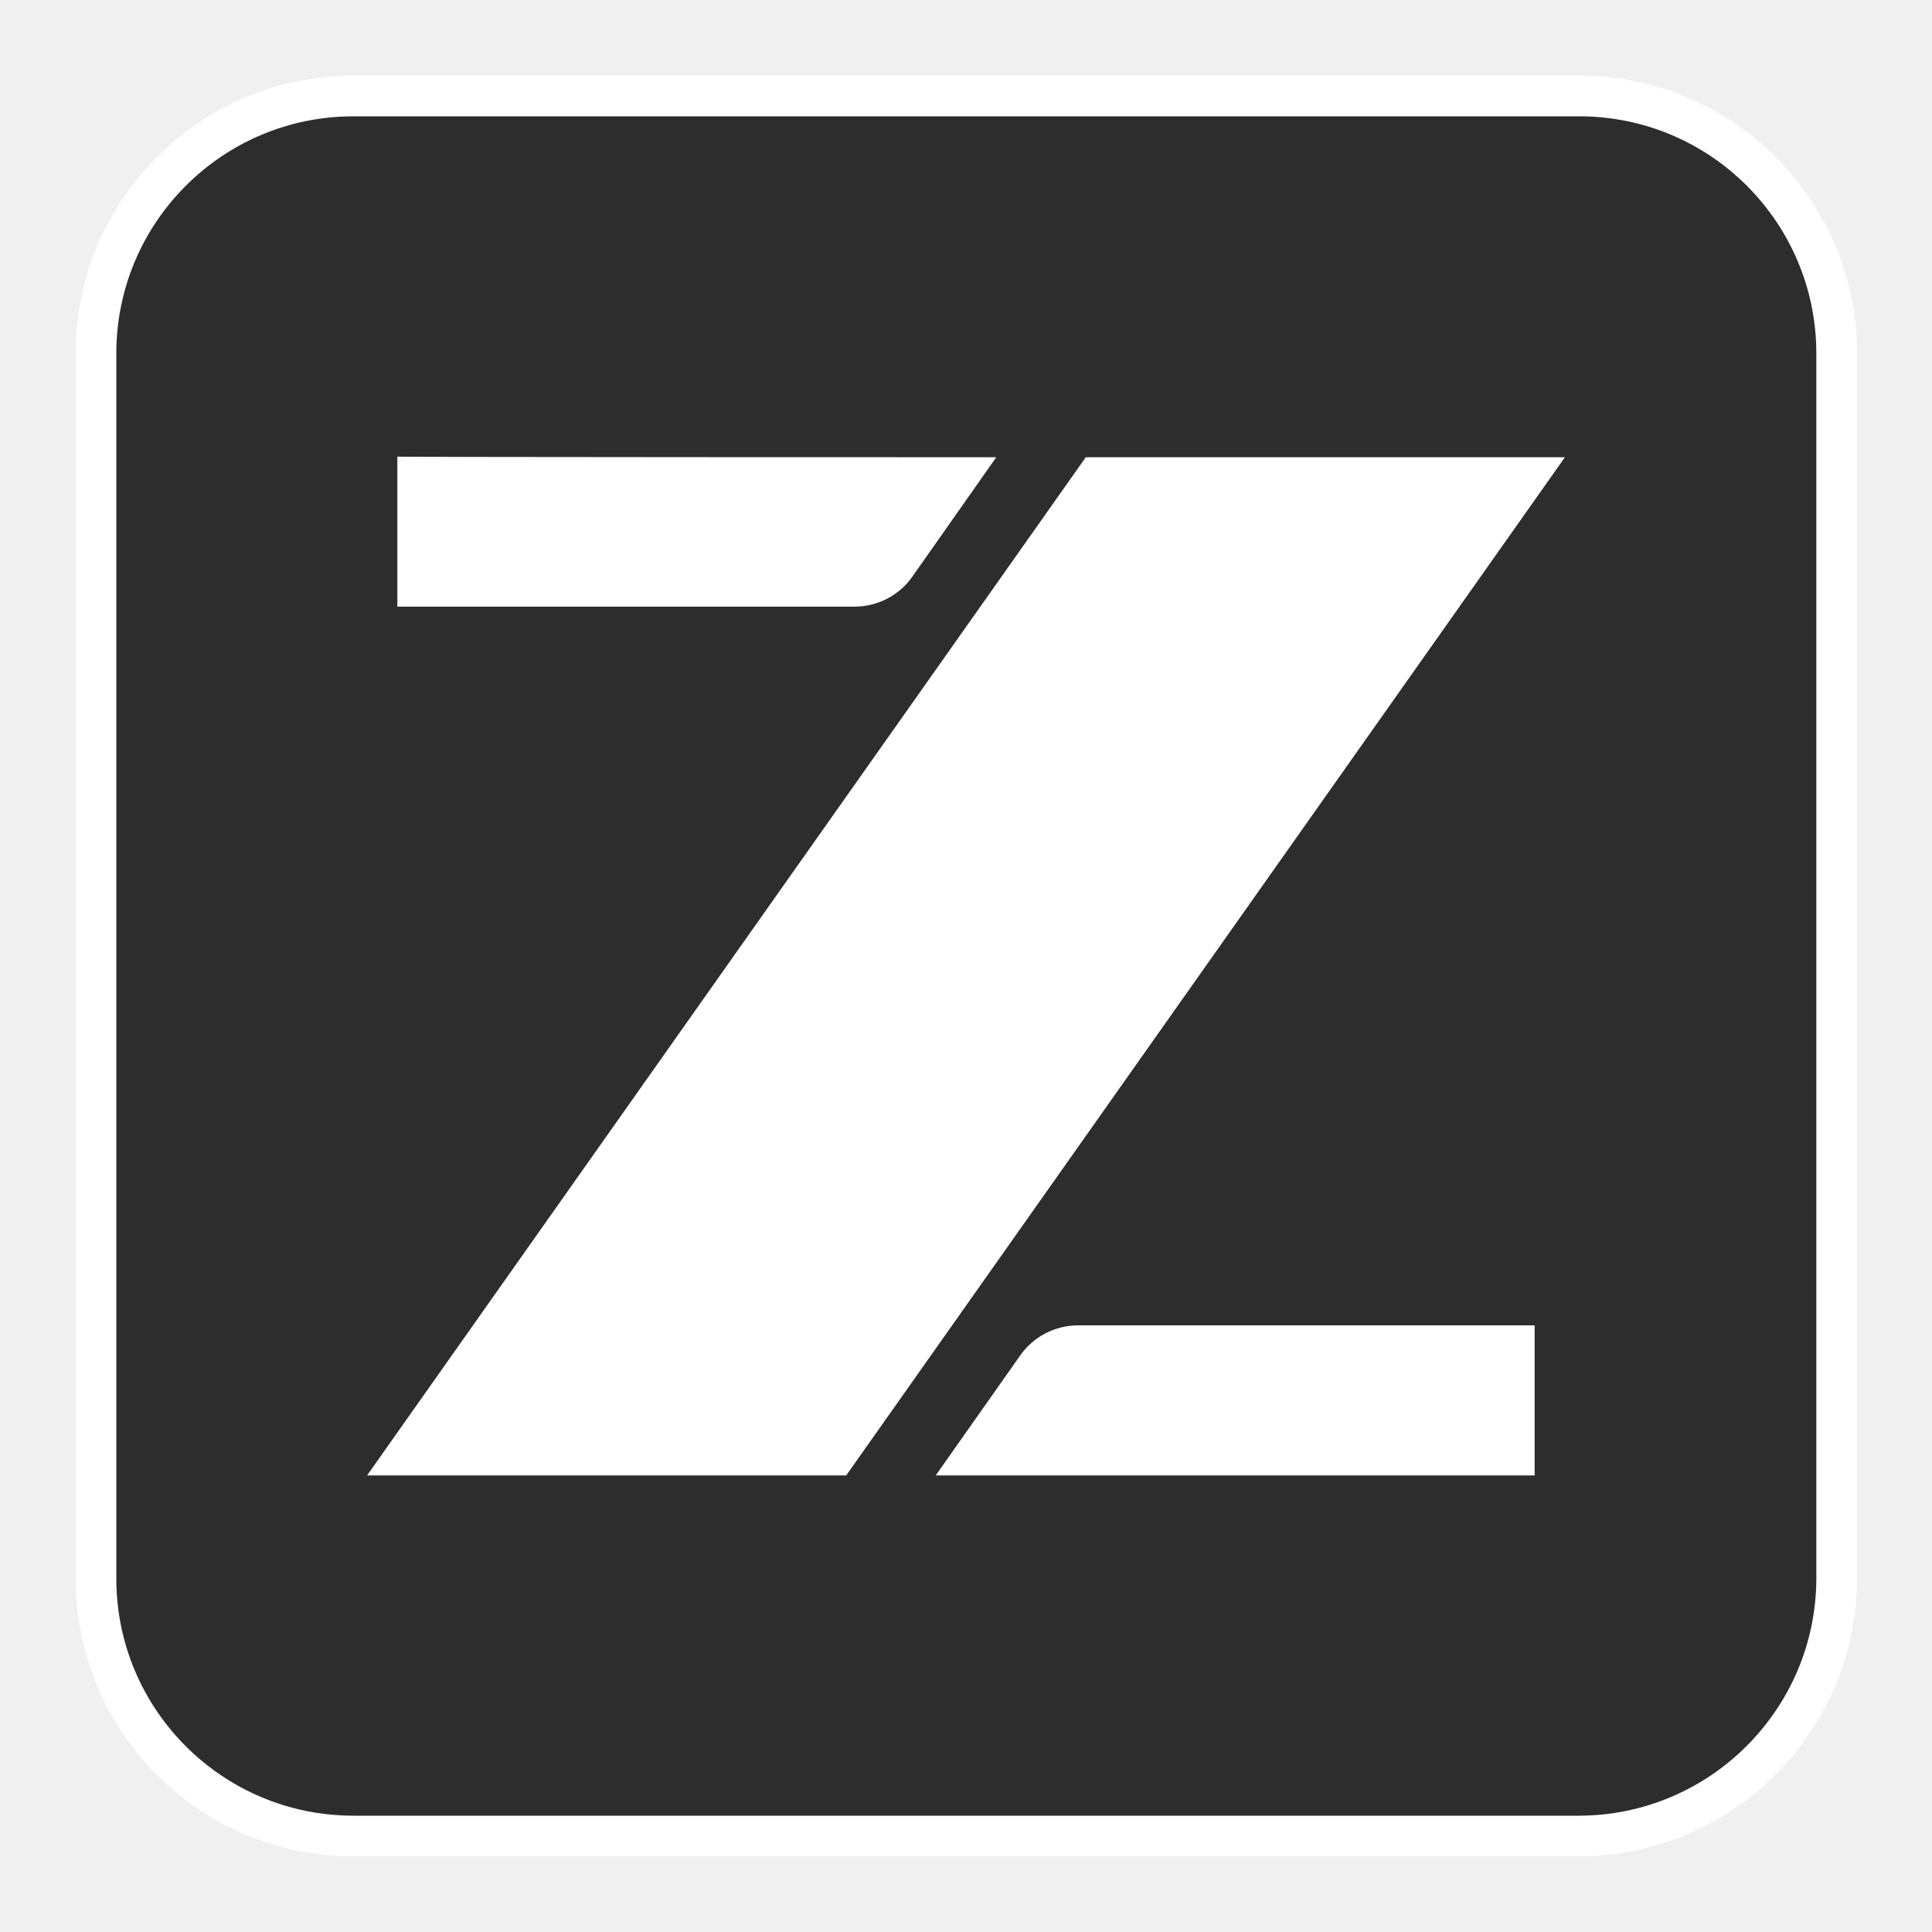
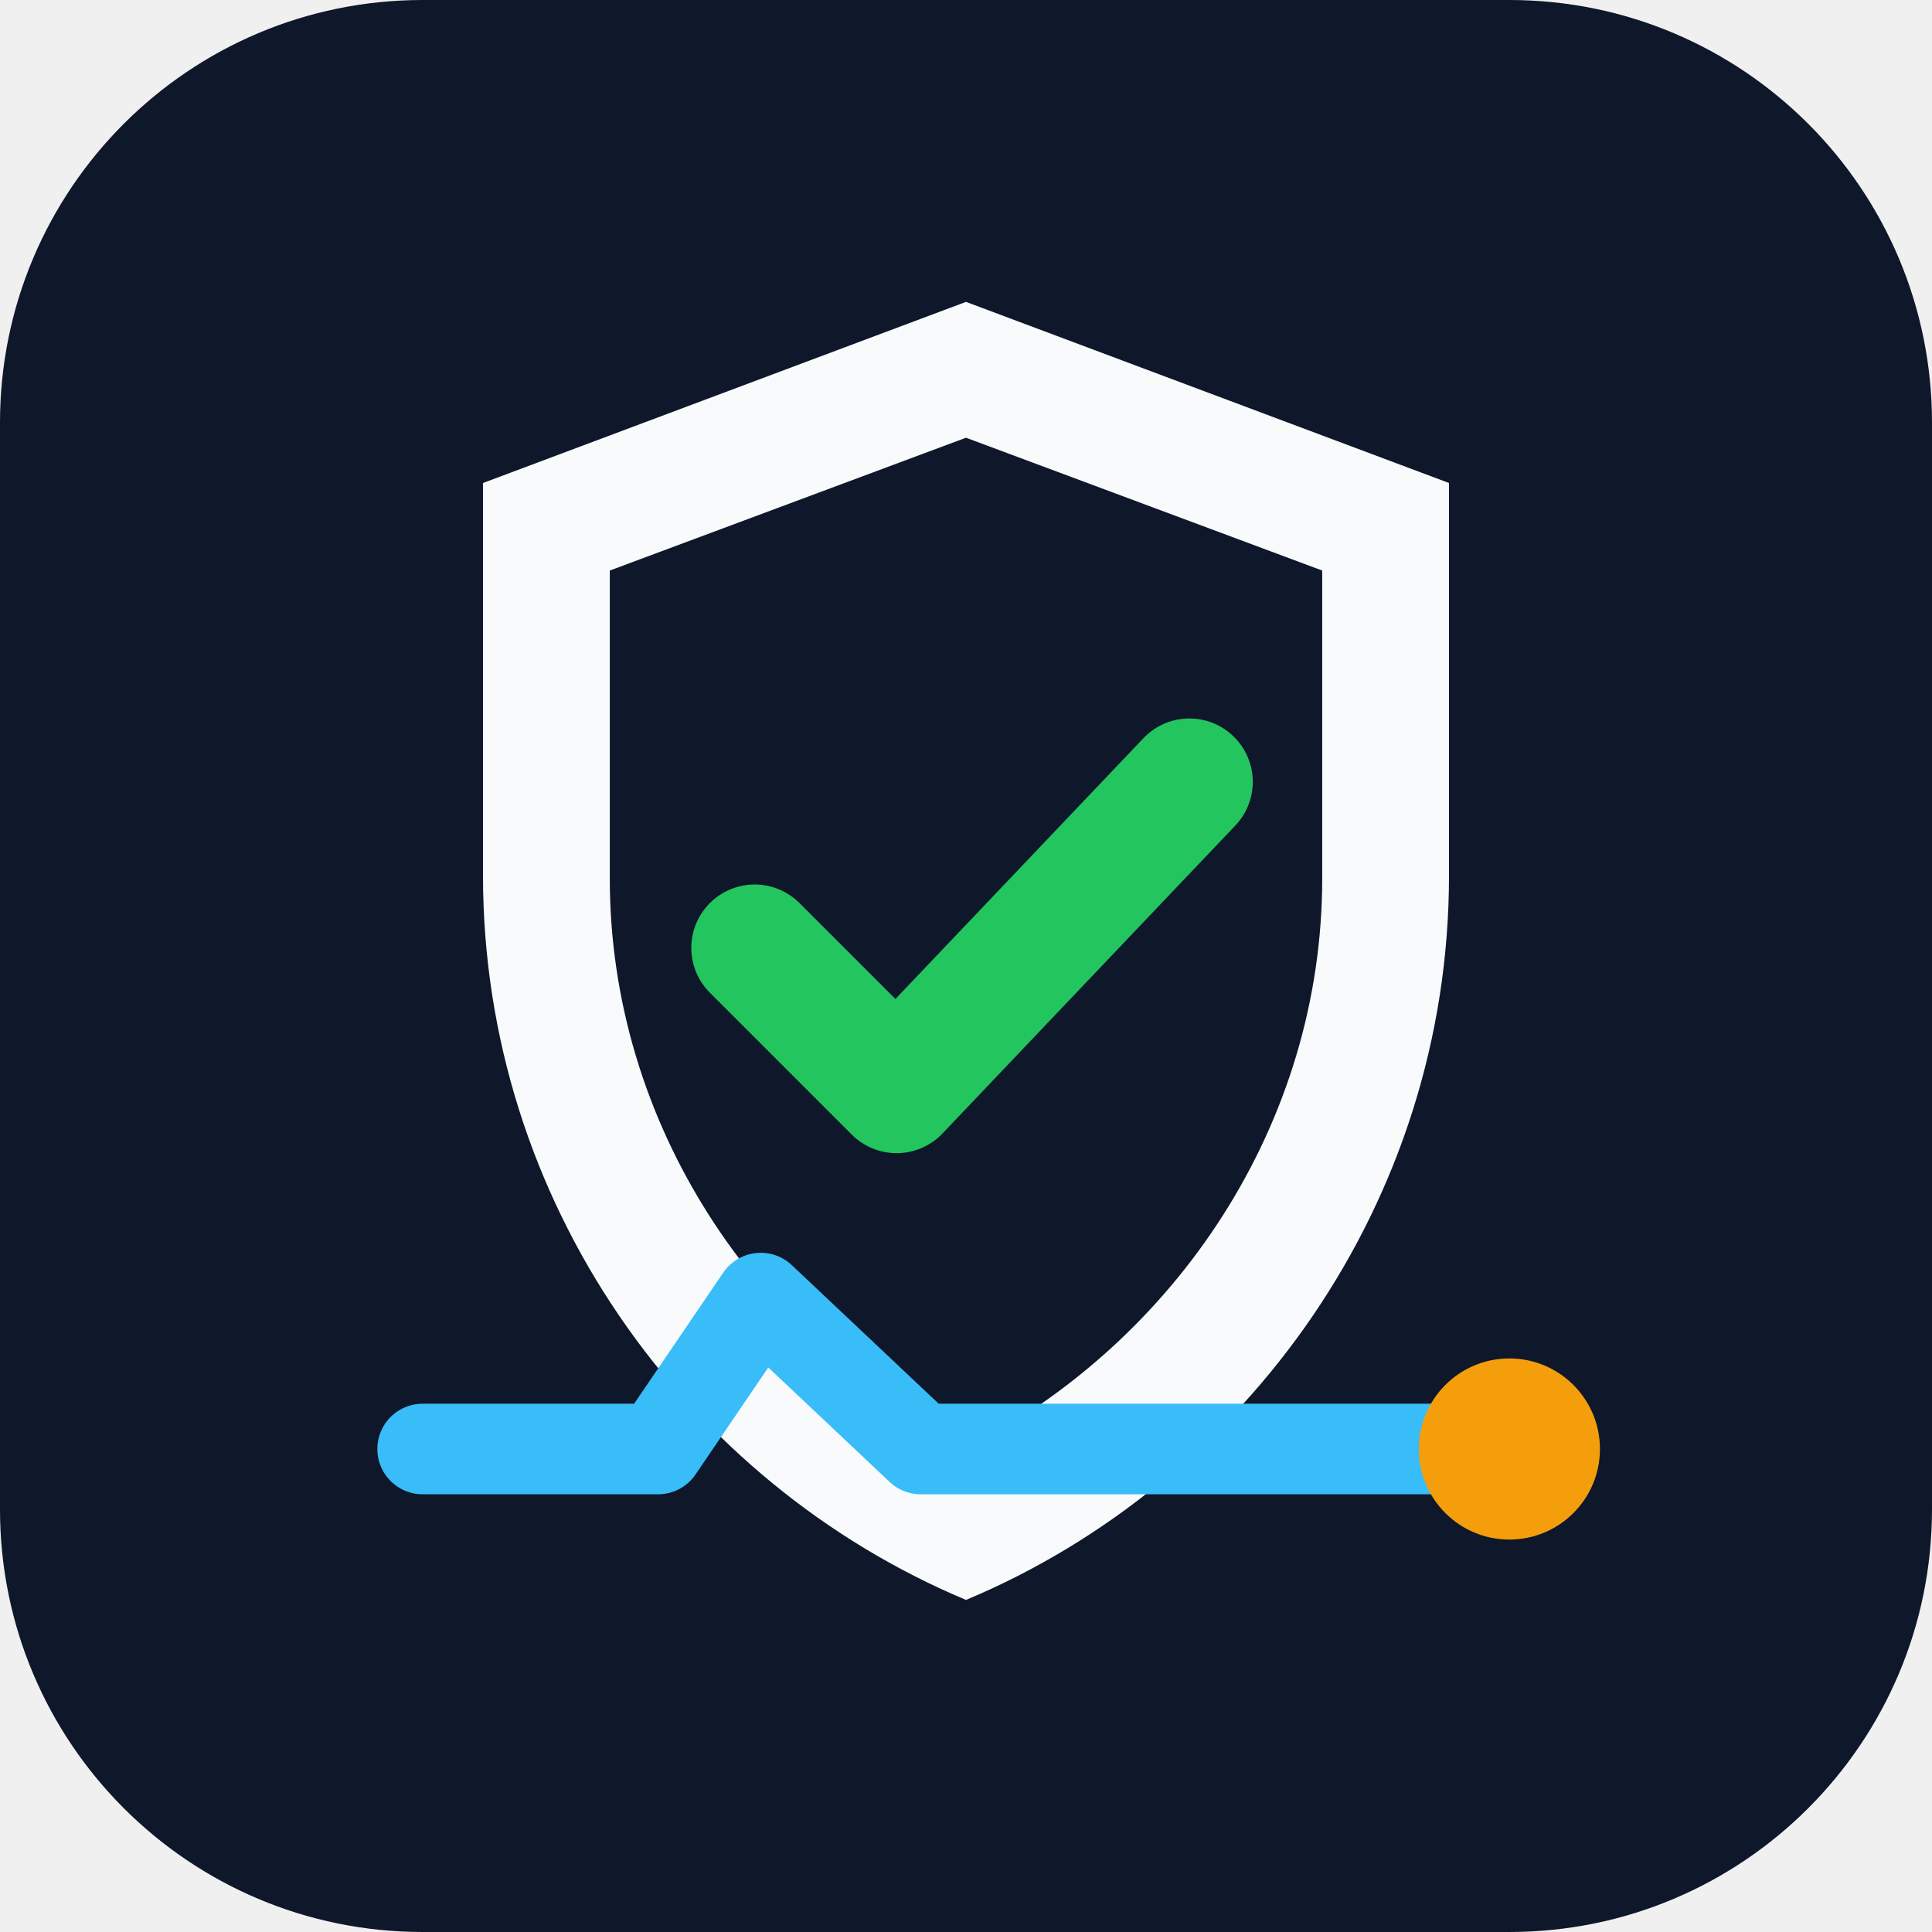
- <svg xmlns="http://www.w3.org/2000/svg" version="1.1" x="0px" y="0px" viewBox="0 0 30 30" style="enable-background:new 0 0 30 30;" xml:space="preserve">
-   <defs>
-     <style type="text/css">
-     .st194{fill:#2D2D2D;stroke:#FFFFFF;stroke-width:0.632;stroke-miterlimit:10;}
-     .st23{fill:#FFFFFF;}
- 
-     .z-breathe {
-       animation: breathe 2.5s ease-in-out infinite;
-     }
- 
-     @keyframes breathe {
-       0%, 100% { opacity: 0.7; }
-       50% { opacity: 1; }
-     }
-   </style>
-   </defs>
-   <g>
-     <path class="st194" d="M24.51,28.51H5.49c-2.21,0-4-1.79-4-4V5.49c0-2.21,1.79-4,4-4h19.03c2.21,0,4,1.79,4,4v19.03     C28.51,26.72,26.72,28.51,24.51,28.51z" />
-     <g class="z-breathe">
-       <path class="st23" d="M15.47,7.1l-1.3,1.85c-0.2,0.29-0.54,0.47-0.9,0.47h-7.1V7.09C6.16,7.1,15.47,7.1,15.47,7.1z" />
-       <polygon class="st23" points="24.3,7.1 13.14,22.91 5.7,22.91 16.86,7.1" />
-       <path class="st23" d="M14.53,22.91l1.31-1.86c0.2-0.29,0.54-0.47,0.9-0.47h7.09v2.33H14.53z" />
-     </g>
-   </g>
+ <svg xmlns="http://www.w3.org/2000/svg" width="64" height="64" viewBox="0 0 64 64" fill="none">
+   <rect width="64" height="64" rx="14" fill="#0F172A" />
+   <path d="M32 10L48 16V29C48 39.8 41.3 49.1 32 53C22.7 49.1 16 39.8 16 29V16L32 10Z" fill="#F8FAFC" />
+   <path d="M32 14.5L43.8 18.9V29.1C43.8 37.2 39 44.4 32 48C25 44.4 20.2 37.2 20.2 29.1V18.9L32 14.5Z" fill="#0F172A" />
+   <path d="M25 31.4L29.7 36.1L39.4 25.9" stroke="#22C55E" stroke-width="4.2" stroke-linecap="round" stroke-linejoin="round" />
+   <path d="M14 48H21.8L25.2 43L30.5 48H50" stroke="#38BDF8" stroke-width="3" stroke-linecap="round" stroke-linejoin="round" />
+   <circle cx="50" cy="48" r="3" fill="#F59E0B" />
</svg>
